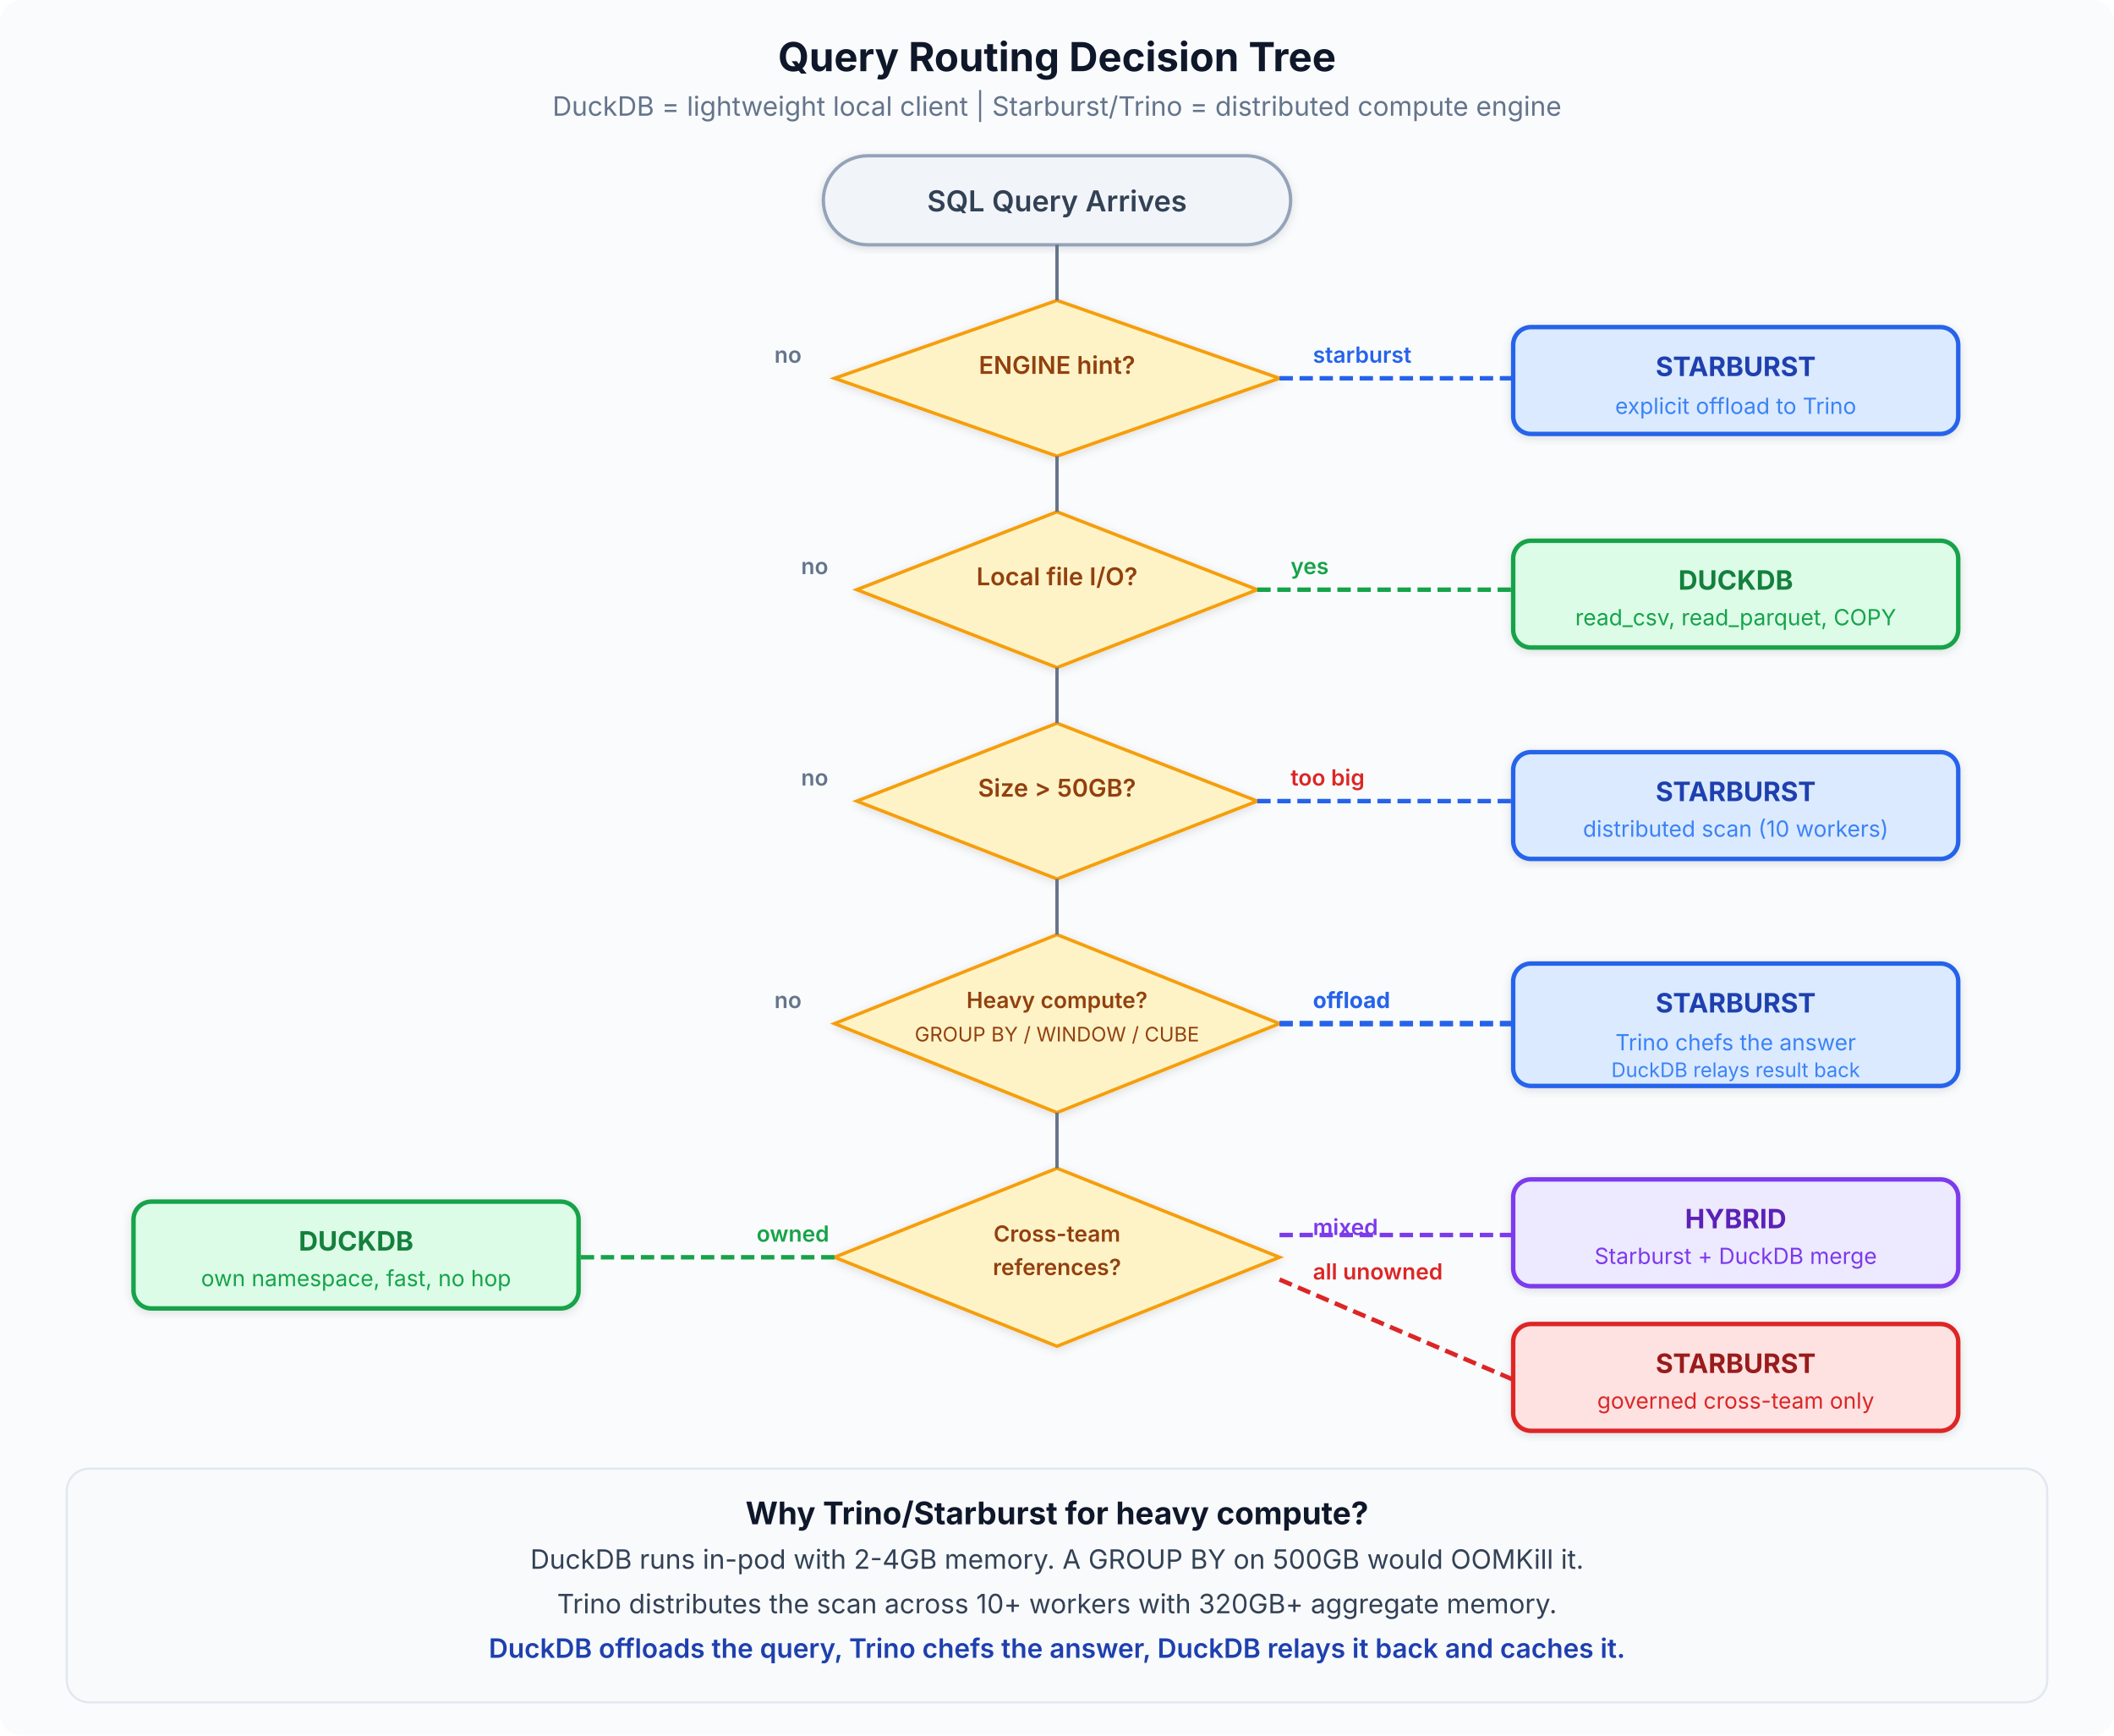
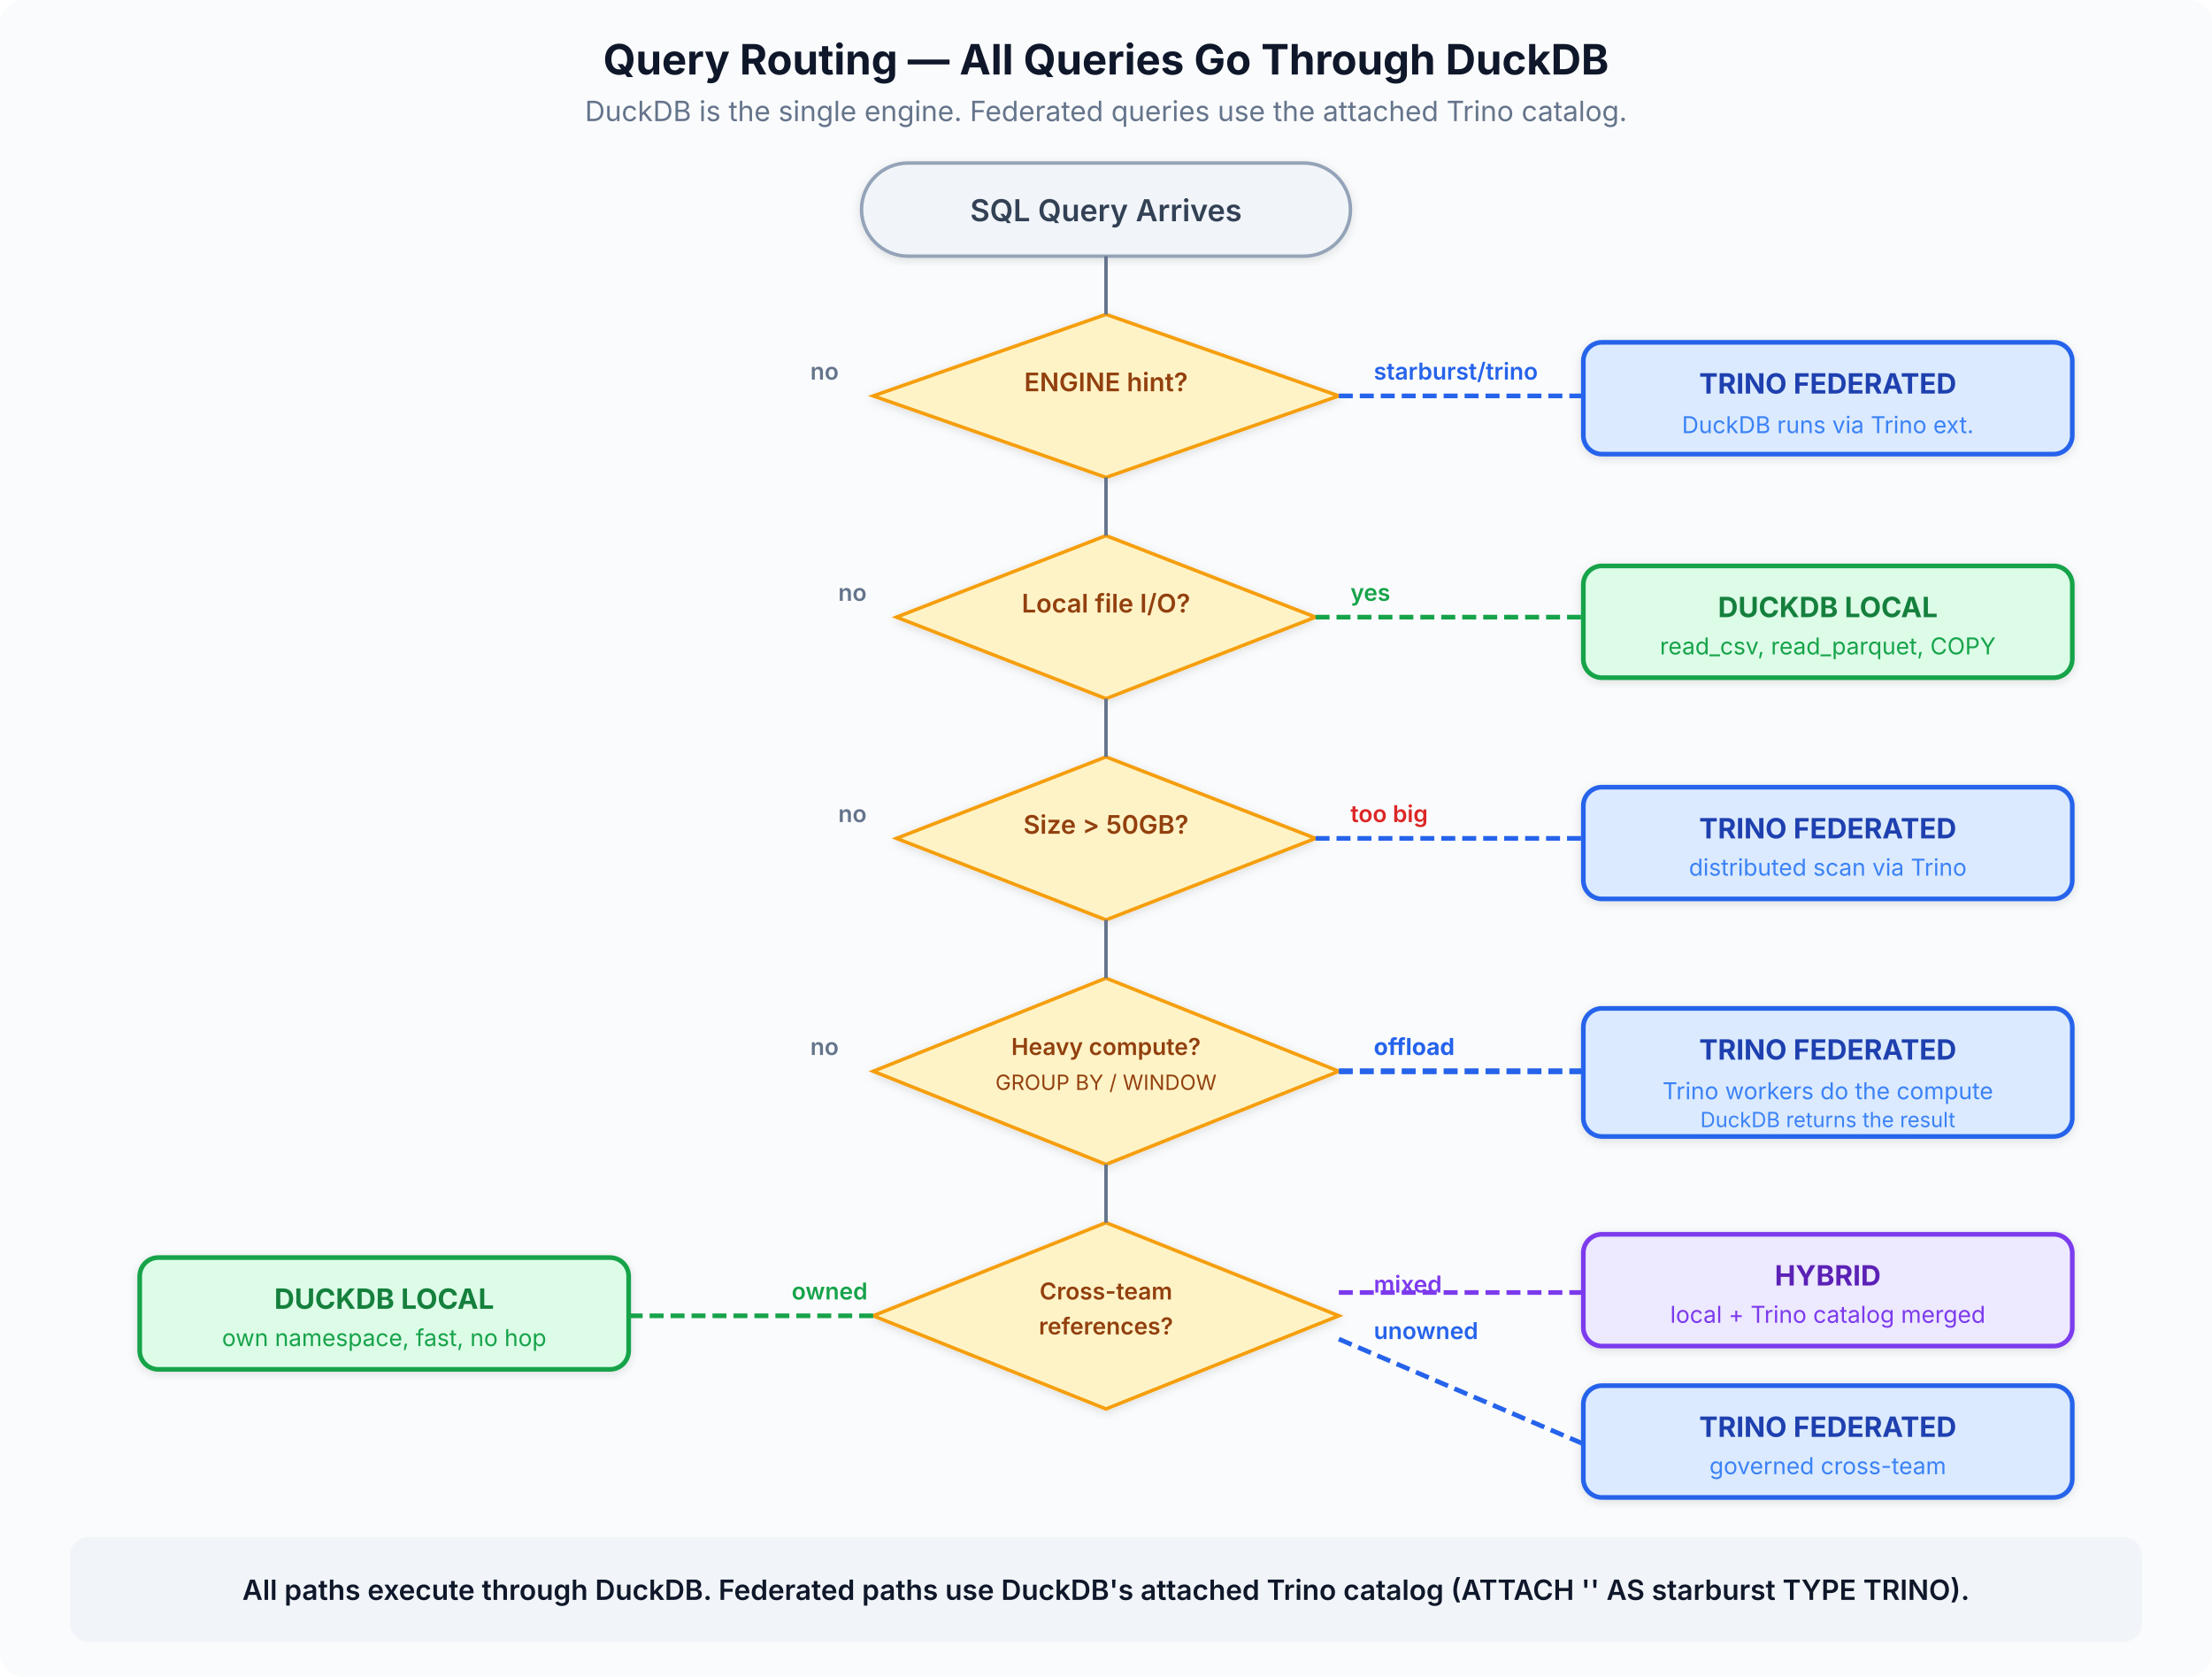
- <svg xmlns="http://www.w3.org/2000/svg" viewBox="0 0 950 780" font-family="Inter, -apple-system, sans-serif">
+ <svg xmlns="http://www.w3.org/2000/svg" viewBox="0 0 950 720" font-family="Inter, -apple-system, sans-serif">
  <defs>
    <style>
      @keyframes flow { from { stroke-dashoffset: 16; } to { stroke-dashoffset: 0; } }
      .anim { stroke-dasharray: 6 3; animation: flow 0.6s linear infinite; }
    </style>
    <filter id="s">
      <feDropShadow dx="0" dy="1" stdDeviation="2" flood-opacity="0.12" />
    </filter>
  </defs>
-   <rect width="950" height="780" fill="#fafbfc" rx="10" />
-   <text x="475" y="32" text-anchor="middle" font-size="18" font-weight="700" fill="#0f172a">Query Routing Decision Tree</text>
-   <text x="475" y="52" text-anchor="middle" font-size="12" fill="#64748b">DuckDB = lightweight local client | Starburst/Trino = distributed compute engine</text>
+   <rect width="950" height="720" fill="#fafbfc" rx="10" />
+   <text x="475" y="32" text-anchor="middle" font-size="18" font-weight="700" fill="#0f172a">Query Routing — All Queries Go Through DuckDB</text>
+   <text x="475" y="52" text-anchor="middle" font-size="12" fill="#64748b">DuckDB is the single engine. Federated queries use the attached Trino catalog.</text>
  <rect x="370" y="70" width="210" height="40" rx="20" fill="#f1f5f9" stroke="#94a3b8" stroke-width="1.5" filter="url(#s)" />
  <text x="475" y="95" text-anchor="middle" font-size="13" font-weight="600" fill="#334155">SQL Query Arrives</text>
  <polygon points="475,135 575,170 475,205 375,170" fill="#fef3c7" stroke="#f59e0b" stroke-width="1.5" filter="url(#s)" />
  <text x="475" y="168" text-anchor="middle" font-size="11" font-weight="600" fill="#92400e">ENGINE hint?</text>
-   <text x="590" y="163" font-size="10" fill="#2563eb" font-weight="600">starburst</text>
+   <text x="590" y="163" font-size="10" fill="#2563eb" font-weight="600">starburst/trino</text>
  <text x="348" y="163" font-size="10" fill="#64748b" font-weight="600">no</text>
  <line x1="475" y1="110" x2="475" y2="135" stroke="#64748b" stroke-width="1.5" />
-   <rect x="680" y="147" width="200" height="48" rx="8" fill="#dbeafe" stroke="#2563eb" stroke-width="2" filter="url(#s)" />
-   <text x="780" y="169" text-anchor="middle" font-size="12" font-weight="700" fill="#1e40af">STARBURST</text>
-   <text x="780" y="186" text-anchor="middle" font-size="10" fill="#3b82f6">explicit offload to Trino</text>
+   <rect x="680" y="147" width="210" height="48" rx="8" fill="#dbeafe" stroke="#2563eb" stroke-width="2" filter="url(#s)" />
+   <text x="785" y="169" text-anchor="middle" font-size="12" font-weight="700" fill="#1e40af">TRINO FEDERATED</text>
+   <text x="785" y="186" text-anchor="middle" font-size="10" fill="#3b82f6">DuckDB runs via Trino ext.</text>
  <line x1="575" y1="170" x2="680" y2="170" stroke="#2563eb" stroke-width="2" class="anim" />
  <polygon points="475,230 565,265 475,300 385,265" fill="#fef3c7" stroke="#f59e0b" stroke-width="1.5" filter="url(#s)" />
  <text x="475" y="263" text-anchor="middle" font-size="11" font-weight="600" fill="#92400e">Local file I/O?</text>
  <text x="580" y="258" font-size="10" fill="#16a34a" font-weight="600">yes</text>
  <text x="360" y="258" font-size="10" fill="#64748b" font-weight="600">no</text>
  <line x1="475" y1="205" x2="475" y2="230" stroke="#64748b" stroke-width="1.5" />
-   <rect x="680" y="243" width="200" height="48" rx="8" fill="#dcfce7" stroke="#16a34a" stroke-width="2" filter="url(#s)" />
-   <text x="780" y="265" text-anchor="middle" font-size="12" font-weight="700" fill="#15803d">DUCKDB</text>
-   <text x="780" y="281" text-anchor="middle" font-size="10" fill="#16a34a">read_csv, read_parquet, COPY</text>
+   <rect x="680" y="243" width="210" height="48" rx="8" fill="#dcfce7" stroke="#16a34a" stroke-width="2" filter="url(#s)" />
+   <text x="785" y="265" text-anchor="middle" font-size="12" font-weight="700" fill="#15803d">DUCKDB LOCAL</text>
+   <text x="785" y="281" text-anchor="middle" font-size="10" fill="#16a34a">read_csv, read_parquet, COPY</text>
  <line x1="565" y1="265" x2="680" y2="265" stroke="#16a34a" stroke-width="2" class="anim" />
  <polygon points="475,325 565,360 475,395 385,360" fill="#fef3c7" stroke="#f59e0b" stroke-width="1.5" filter="url(#s)" />
  <text x="475" y="358" text-anchor="middle" font-size="11" font-weight="600" fill="#92400e">Size &gt; 50GB?</text>
  <text x="580" y="353" font-size="10" fill="#dc2626" font-weight="600">too big</text>
  <text x="360" y="353" font-size="10" fill="#64748b" font-weight="600">no</text>
  <line x1="475" y1="300" x2="475" y2="325" stroke="#64748b" stroke-width="1.5" />
-   <rect x="680" y="338" width="200" height="48" rx="8" fill="#dbeafe" stroke="#2563eb" stroke-width="2" filter="url(#s)" />
-   <text x="780" y="360" text-anchor="middle" font-size="12" font-weight="700" fill="#1e40af">STARBURST</text>
-   <text x="780" y="376" text-anchor="middle" font-size="10" fill="#3b82f6">distributed scan (10 workers)</text>
+   <rect x="680" y="338" width="210" height="48" rx="8" fill="#dbeafe" stroke="#2563eb" stroke-width="2" filter="url(#s)" />
+   <text x="785" y="360" text-anchor="middle" font-size="12" font-weight="700" fill="#1e40af">TRINO FEDERATED</text>
+   <text x="785" y="376" text-anchor="middle" font-size="10" fill="#3b82f6">distributed scan via Trino</text>
  <line x1="565" y1="360" x2="680" y2="360" stroke="#2563eb" stroke-width="2" class="anim" />
  <polygon points="475,420 575,460 475,500 375,460" fill="#fef3c7" stroke="#f59e0b" stroke-width="1.5" filter="url(#s)" />
  <text x="475" y="453" text-anchor="middle" font-size="10" font-weight="600" fill="#92400e">Heavy compute?</text>
-   <text x="475" y="468" text-anchor="middle" font-size="9" fill="#92400e">GROUP BY / WINDOW / CUBE</text>
+   <text x="475" y="468" text-anchor="middle" font-size="9" fill="#92400e">GROUP BY / WINDOW</text>
  <text x="590" y="453" font-size="10" fill="#2563eb" font-weight="700">offload</text>
  <text x="348" y="453" font-size="10" fill="#64748b" font-weight="600">no</text>
  <line x1="475" y1="395" x2="475" y2="420" stroke="#64748b" stroke-width="1.5" />
-   <rect x="680" y="433" width="200" height="55" rx="8" fill="#dbeafe" stroke="#2563eb" stroke-width="2" filter="url(#s)" />
-   <text x="780" y="455" text-anchor="middle" font-size="12" font-weight="700" fill="#1e40af">STARBURST</text>
-   <text x="780" y="472" text-anchor="middle" font-size="10" fill="#3b82f6">Trino chefs the answer</text>
-   <text x="780" y="484" text-anchor="middle" font-size="9" fill="#3b82f6">DuckDB relays result back</text>
+   <rect x="680" y="433" width="210" height="55" rx="8" fill="#dbeafe" stroke="#2563eb" stroke-width="2" filter="url(#s)" />
+   <text x="785" y="455" text-anchor="middle" font-size="12" font-weight="700" fill="#1e40af">TRINO FEDERATED</text>
+   <text x="785" y="472" text-anchor="middle" font-size="10" fill="#3b82f6">Trino workers do the compute</text>
+   <text x="785" y="484" text-anchor="middle" font-size="9" fill="#3b82f6">DuckDB returns the result</text>
  <line x1="575" y1="460" x2="680" y2="460" stroke="#2563eb" stroke-width="2.5" class="anim" />
  <polygon points="475,525 575,565 475,605 375,565" fill="#fef3c7" stroke="#f59e0b" stroke-width="1.5" filter="url(#s)" />
  <text x="475" y="558" text-anchor="middle" font-size="10" font-weight="600" fill="#92400e">Cross-team</text>
  <text x="475" y="573" text-anchor="middle" font-size="10" font-weight="600" fill="#92400e">references?</text>
  <text x="590" y="555" font-size="10" fill="#7c3aed" font-weight="600">mixed</text>
-   <text x="590" y="575" font-size="10" fill="#dc2626" font-weight="600">all unowned</text>
+   <text x="590" y="575" font-size="10" fill="#2563eb" font-weight="600">unowned</text>
  <text x="340" y="558" font-size="10" fill="#16a34a" font-weight="600">owned</text>
  <line x1="475" y1="500" x2="475" y2="525" stroke="#64748b" stroke-width="1.5" />
-   <rect x="680" y="530" width="200" height="48" rx="8" fill="#ede9fe" stroke="#7c3aed" stroke-width="2" filter="url(#s)" />
-   <text x="780" y="552" text-anchor="middle" font-size="12" font-weight="700" fill="#5b21b6">HYBRID</text>
-   <text x="780" y="568" text-anchor="middle" font-size="10" fill="#7c3aed">Starburst + DuckDB merge</text>
+   <rect x="680" y="530" width="210" height="48" rx="8" fill="#ede9fe" stroke="#7c3aed" stroke-width="2" filter="url(#s)" />
+   <text x="785" y="552" text-anchor="middle" font-size="12" font-weight="700" fill="#5b21b6">HYBRID</text>
+   <text x="785" y="568" text-anchor="middle" font-size="10" fill="#7c3aed">local + Trino catalog merged</text>
  <line x1="575" y1="555" x2="680" y2="555" stroke="#7c3aed" stroke-width="2" class="anim" />
-   <rect x="680" y="595" width="200" height="48" rx="8" fill="#fee2e2" stroke="#dc2626" stroke-width="2" filter="url(#s)" />
-   <text x="780" y="617" text-anchor="middle" font-size="12" font-weight="700" fill="#991b1b">STARBURST</text>
-   <text x="780" y="633" text-anchor="middle" font-size="10" fill="#dc2626">governed cross-team only</text>
-   <line x1="575" y1="575" x2="680" y2="620" stroke="#dc2626" stroke-width="2" class="anim" />
-   <rect x="60" y="540" width="200" height="48" rx="8" fill="#dcfce7" stroke="#16a34a" stroke-width="2" filter="url(#s)" />
-   <text x="160" y="562" text-anchor="middle" font-size="12" font-weight="700" fill="#15803d">DUCKDB</text>
-   <text x="160" y="578" text-anchor="middle" font-size="10" fill="#16a34a">own namespace, fast, no hop</text>
-   <line x1="375" y1="565" x2="260" y2="565" stroke="#16a34a" stroke-width="2" class="anim" />
-   <rect x="30" y="660" width="890" height="105" rx="10" fill="#f8fafc" stroke="#e2e8f0" stroke-width="1" />
-   <text x="475" y="685" text-anchor="middle" font-size="14" font-weight="700" fill="#0f172a">Why Trino/Starburst for heavy compute?</text>
-   <text x="475" y="705" text-anchor="middle" font-size="12" fill="#334155">DuckDB runs in-pod with 2-4GB memory. A GROUP BY on 500GB would OOMKill it.</text>
-   <text x="475" y="725" text-anchor="middle" font-size="12" fill="#334155">Trino distributes the scan across 10+ workers with 320GB+ aggregate memory.</text>
-   <text x="475" y="745" text-anchor="middle" font-size="12" fill="#1e40af" font-weight="600">DuckDB offloads the query, Trino chefs the answer, DuckDB relays it back and caches it.</text>
+   <rect x="680" y="595" width="210" height="48" rx="8" fill="#dbeafe" stroke="#2563eb" stroke-width="2" filter="url(#s)" />
+   <text x="785" y="617" text-anchor="middle" font-size="12" font-weight="700" fill="#1e40af">TRINO FEDERATED</text>
+   <text x="785" y="633" text-anchor="middle" font-size="10" fill="#3b82f6">governed cross-team</text>
+   <line x1="575" y1="575" x2="680" y2="620" stroke="#2563eb" stroke-width="2" class="anim" />
+   <rect x="60" y="540" width="210" height="48" rx="8" fill="#dcfce7" stroke="#16a34a" stroke-width="2" filter="url(#s)" />
+   <text x="165" y="562" text-anchor="middle" font-size="12" font-weight="700" fill="#15803d">DUCKDB LOCAL</text>
+   <text x="165" y="578" text-anchor="middle" font-size="10" fill="#16a34a">own namespace, fast, no hop</text>
+   <line x1="375" y1="565" x2="270" y2="565" stroke="#16a34a" stroke-width="2" class="anim" />
+   <rect x="30" y="660" width="890" height="45" rx="8" fill="#f1f5f9" />
+   <text x="475" y="687" text-anchor="middle" font-size="12" font-weight="600" fill="#0f172a">All paths execute through DuckDB. Federated paths use DuckDB's attached Trino catalog (ATTACH '' AS starburst TYPE TRINO).</text>
</svg>
